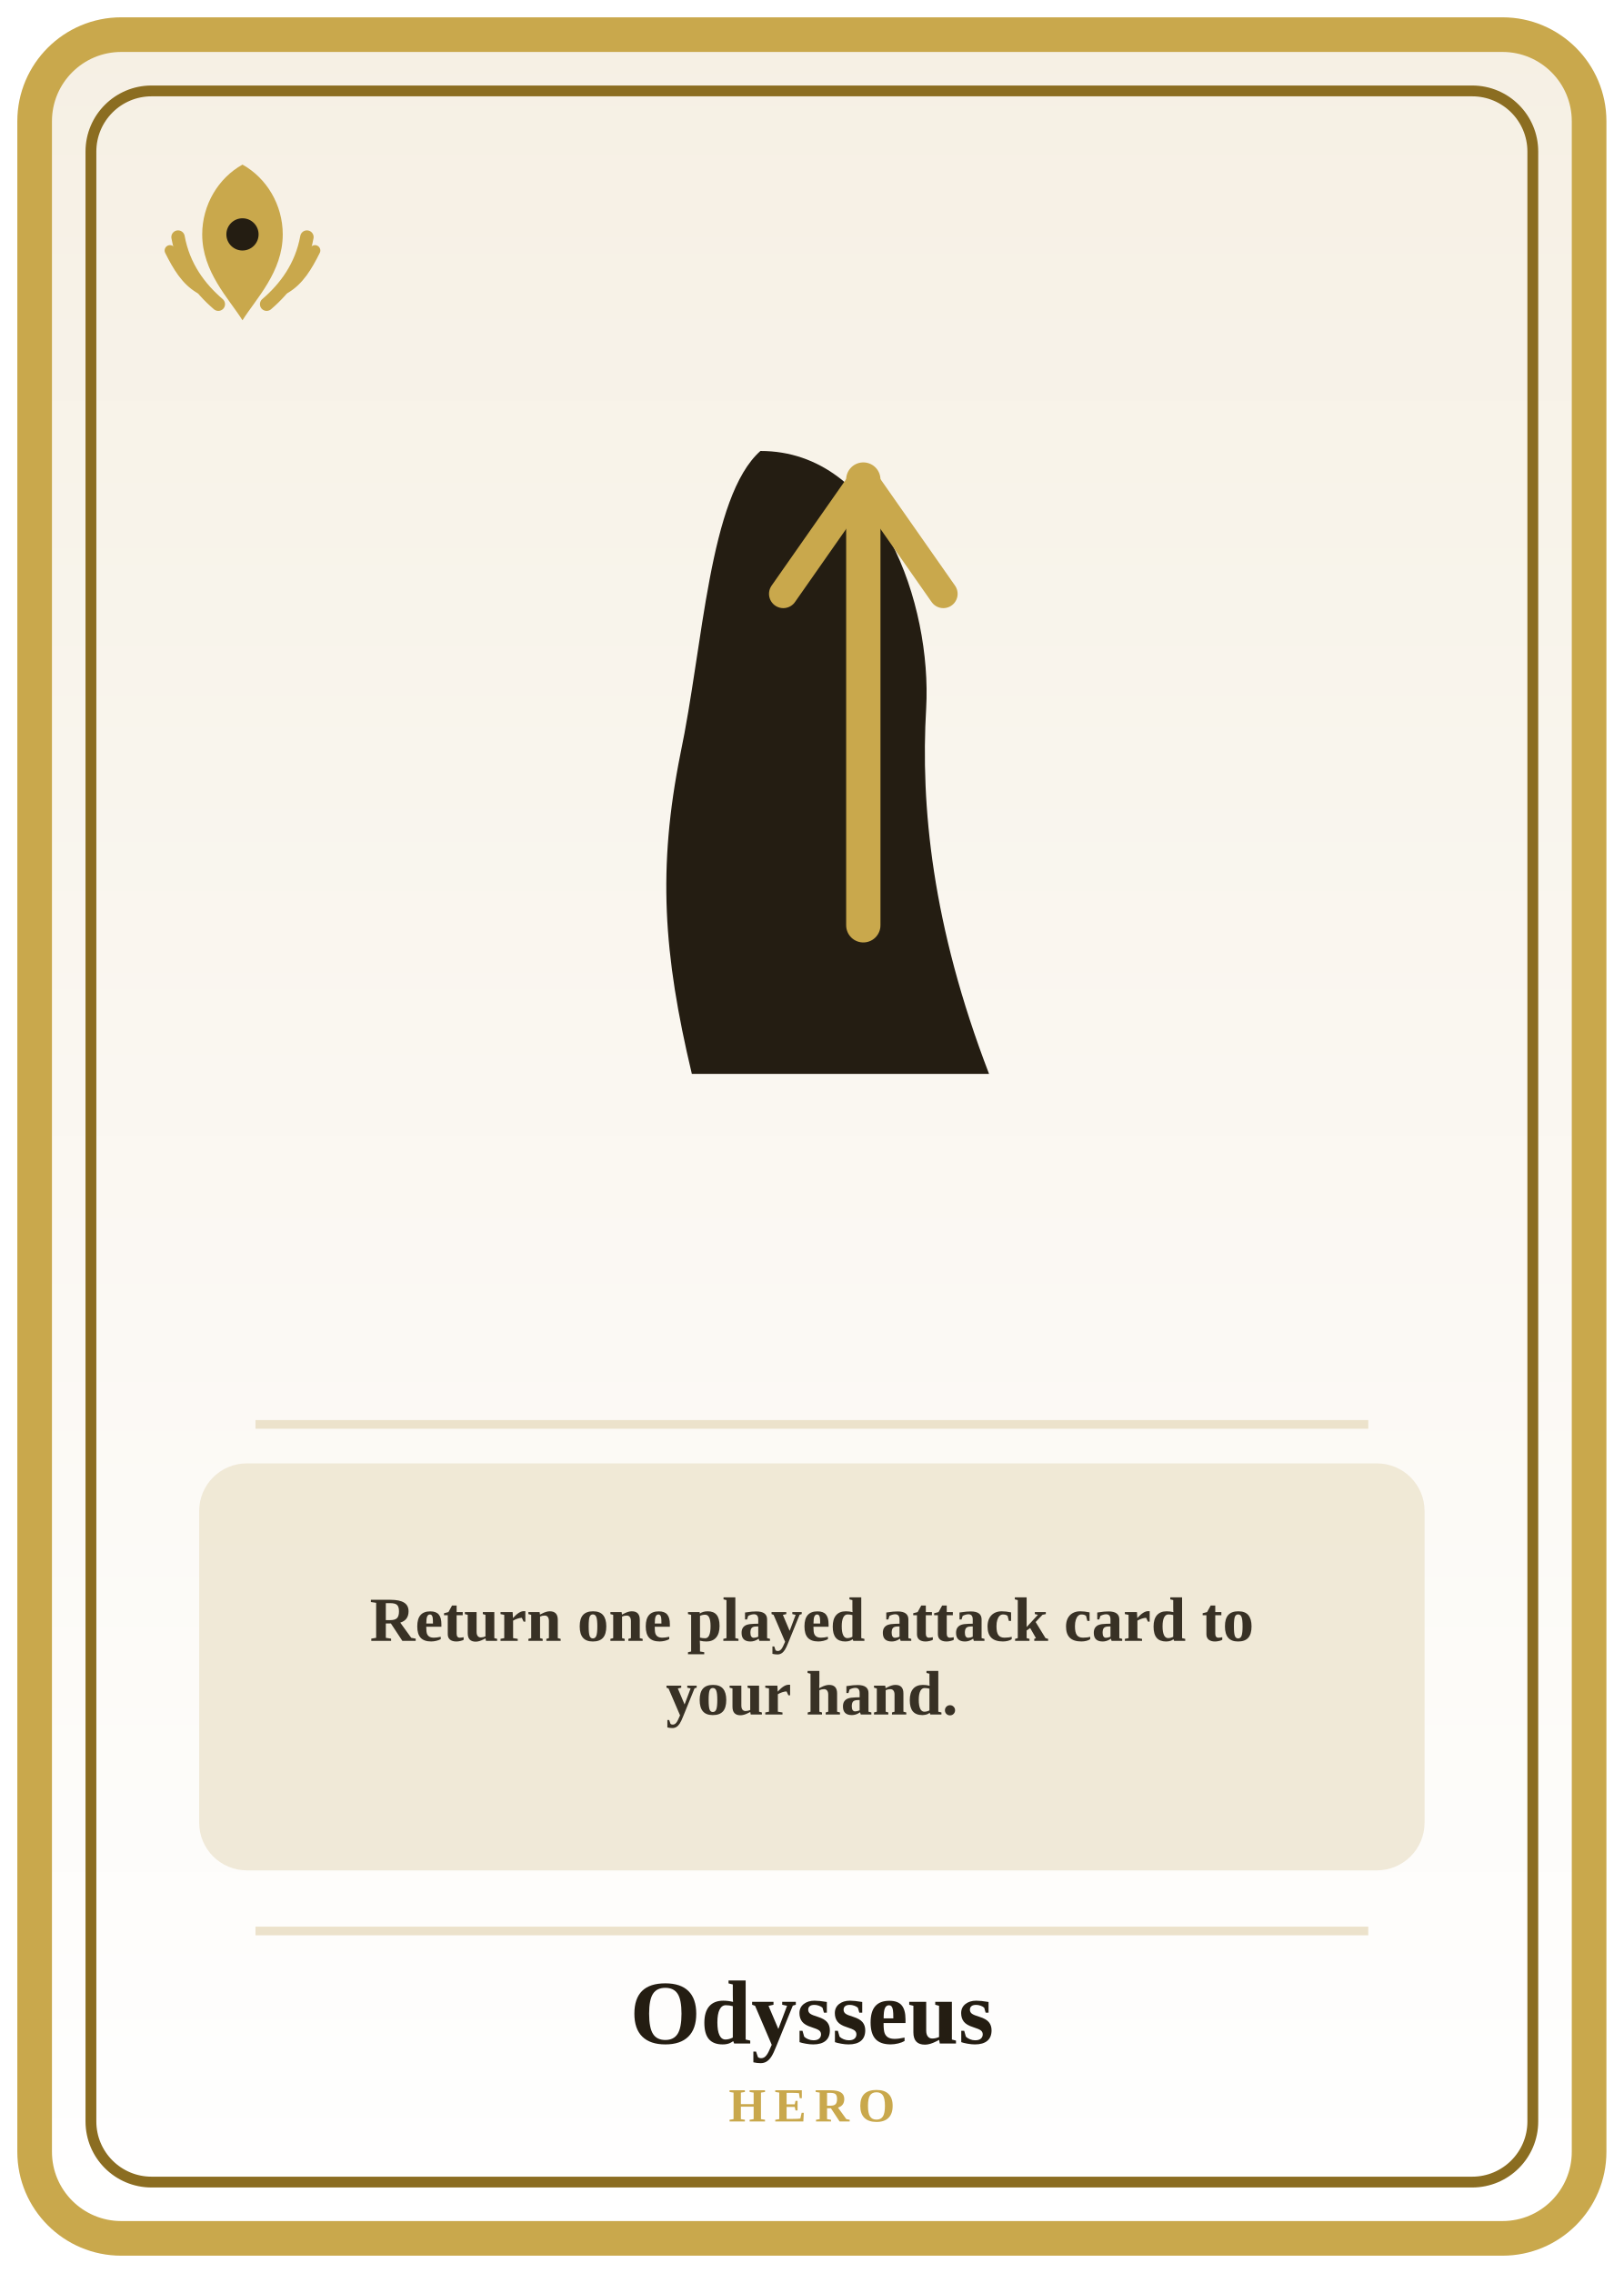
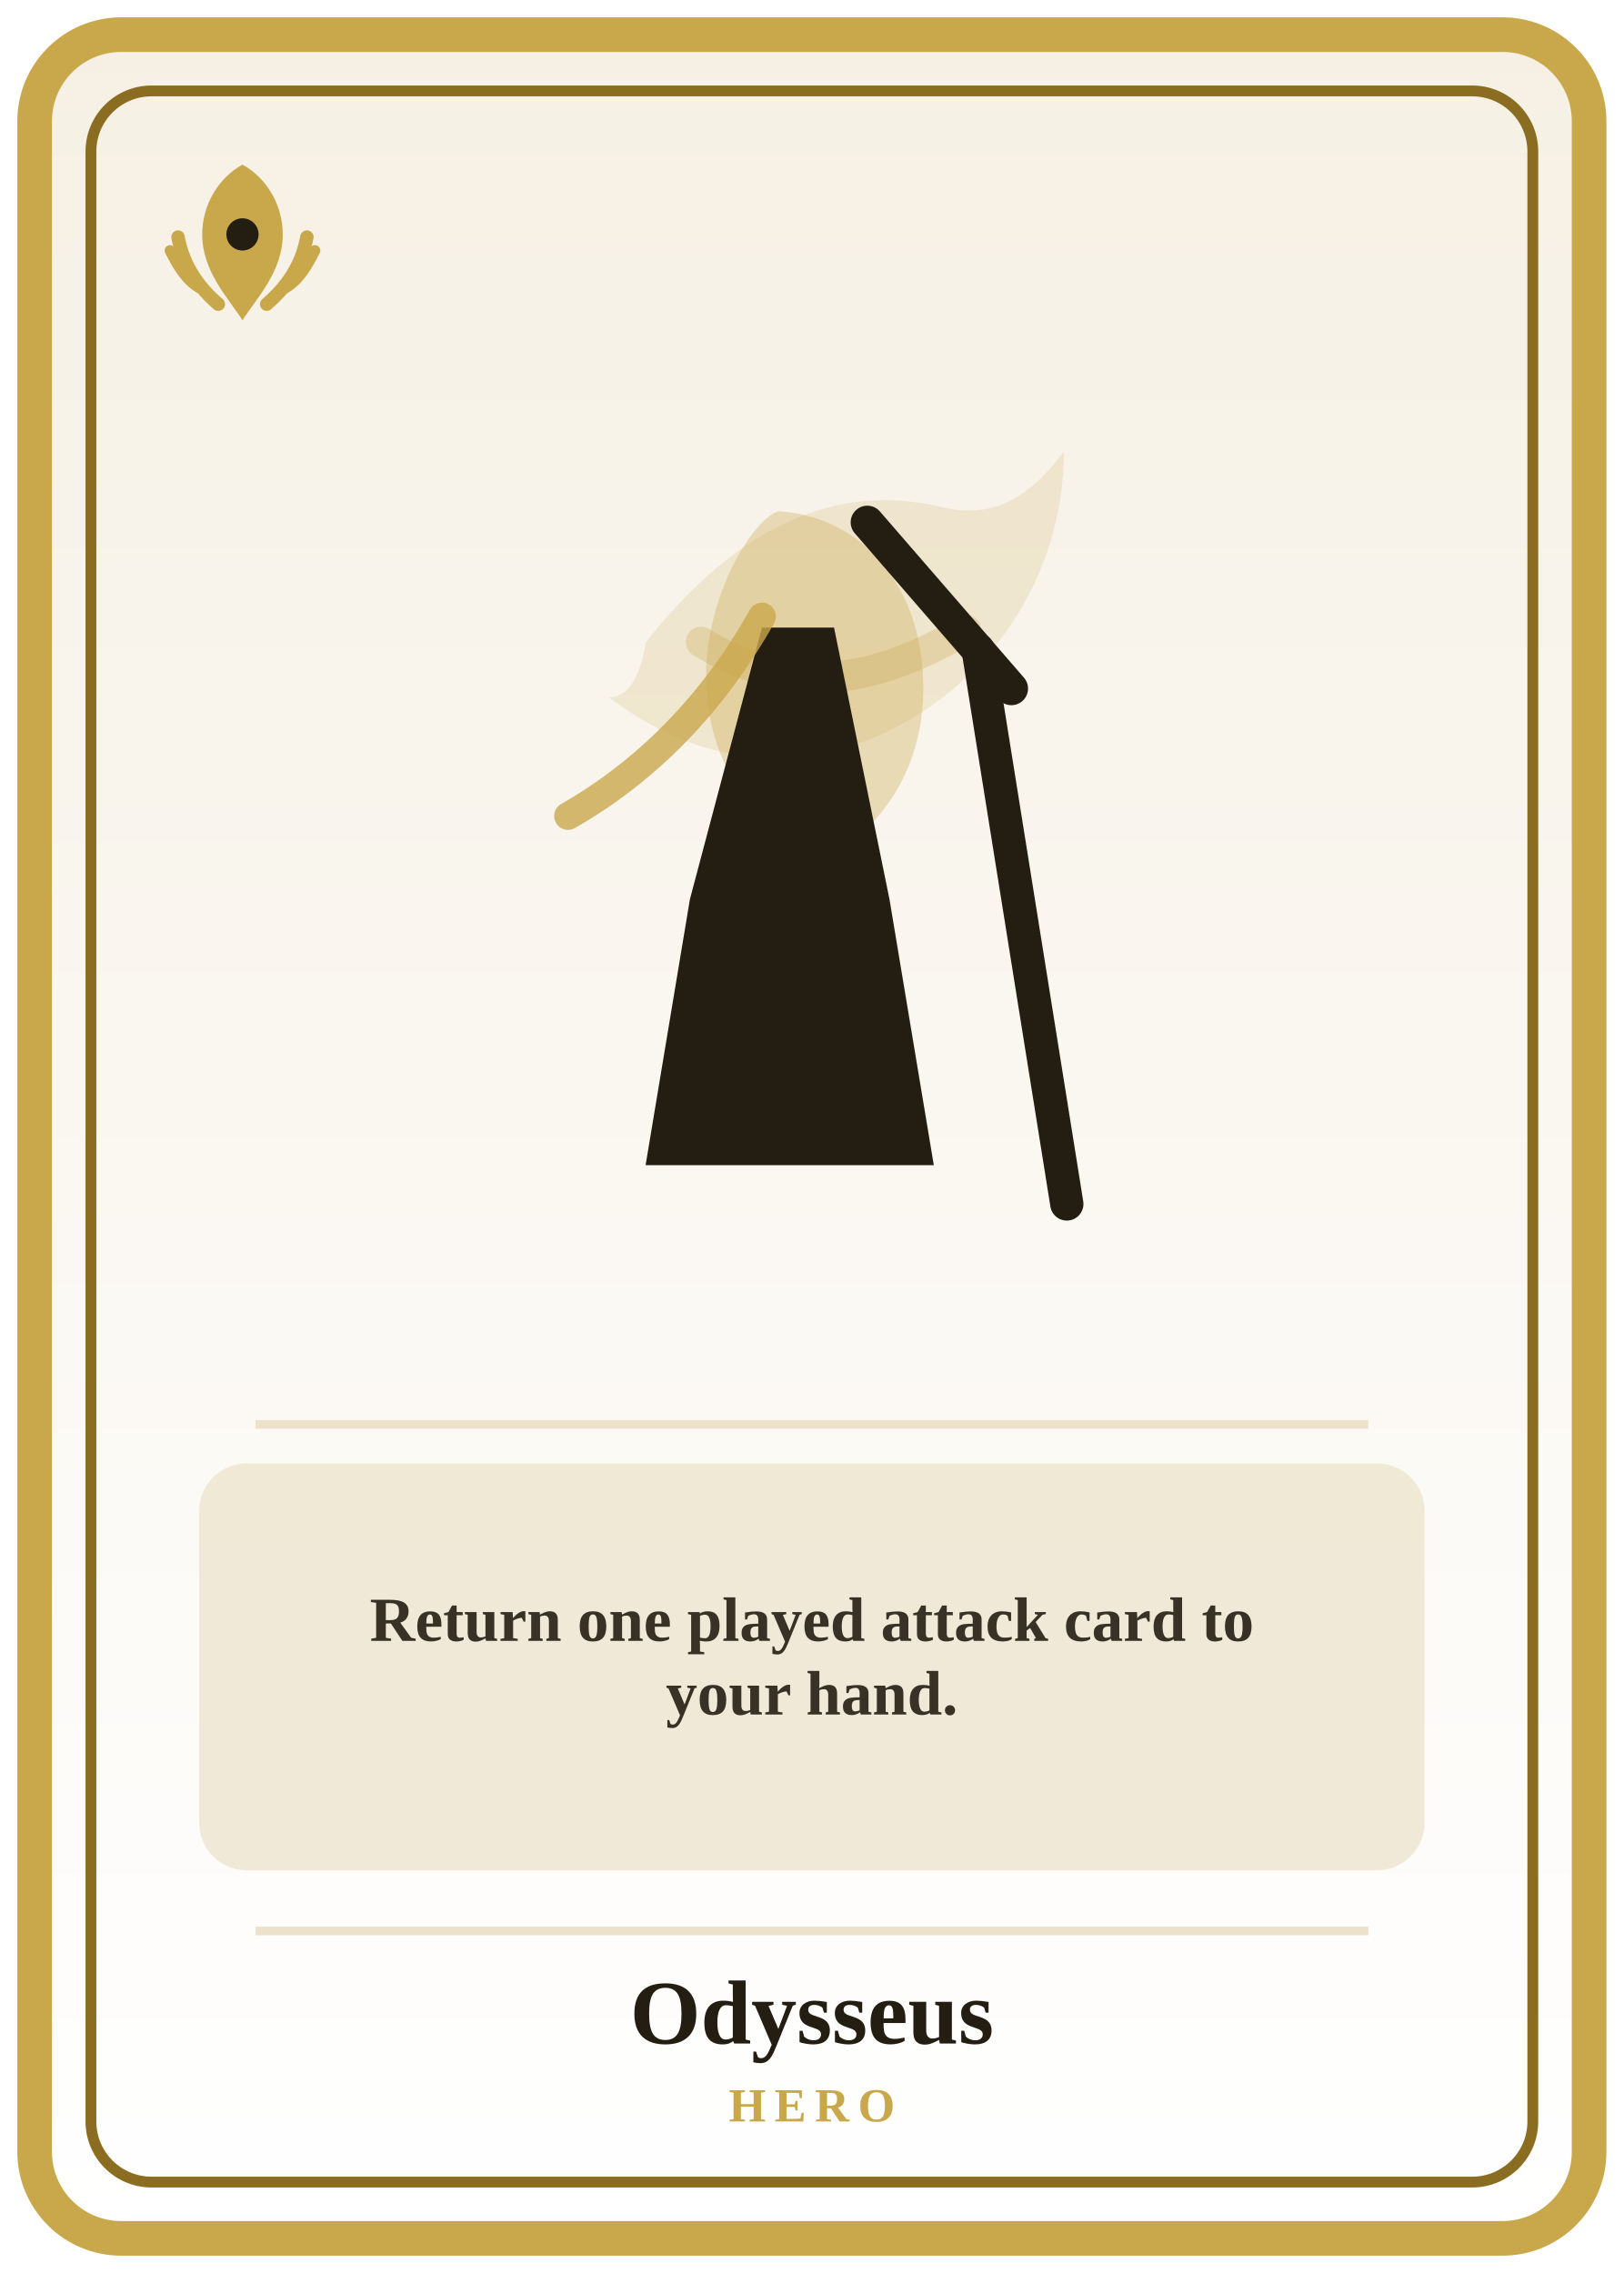
<svg xmlns="http://www.w3.org/2000/svg" viewBox="0 0 750 1050" role="img" aria-labelledby="title desc">
  <defs>
    <linearGradient id="bg-aragorn" x1="0" x2="0" y1="0" y2="1">
      <stop offset="0%" stop-color="#f6f0e4" />
      <stop offset="100%" stop-color="#ffffff" />
    </linearGradient>
  </defs>
  <rect x="16" y="16" width="718" height="1018" rx="40" fill="url(#bg-aragorn)" stroke="#c9a84c" stroke-width="16" />
  <rect x="42" y="42" width="666" height="966" rx="28" fill="none" stroke="#8b6d21" stroke-width="5" />
  <g transform="translate(112,112)">
    <g transform="translate(0,0) scale(0.62)">
      <path d="M0 -58 C18 -48 30 -28 30 -6 C30 22 10 42 0 58 C-10 42 -30 22 -30 -6 C-30 -28 -18 -48 0 -58 Z" fill="#c9a84c" />
      <circle cx="0" cy="-6" r="12" fill="#241d12" />
      <path d="M-48 -4 C-44 18 -32 34 -18 46" fill="none" stroke="#c9a84c" stroke-width="10" stroke-linecap="round" />
      <path d="M48 -4 C44 18 32 34 18 46" fill="none" stroke="#c9a84c" stroke-width="10" stroke-linecap="round" />
      <path d="M-54 6 C-48 18 -42 28 -32 34" fill="none" stroke="#c9a84c" stroke-width="8" stroke-linecap="round" />
      <path d="M54 6 C48 18 42 28 32 34" fill="none" stroke="#c9a84c" stroke-width="8" stroke-linecap="round" />
    </g>
  </g>
-   <g transform="translate(375,372) scale(1.32)">
-     <path d="M-18 -124 C24 -124 42 -70 40 -34 C38 0 42 42 62 94 L-42 94 C-52 52 -54 22 -46 -18 C-38 -56 -36 -108 -18 -124 Z" fill="#241d12" />
-     <path d="M18 -114 L18 42" fill="none" stroke="#c9a84c" stroke-width="12" stroke-linecap="round" />
-     <path d="M18 -114 L-10 -74" fill="none" stroke="#c9a84c" stroke-width="10" stroke-linecap="round" />
-     <path d="M18 -114 L46 -74" fill="none" stroke="#c9a84c" stroke-width="10" stroke-linecap="round" />
+   <g transform="translate(375,254) scale(1.42)">
+     <path d="M-54 30 C-24 -8 8 -22 42 -14 C58 -10 70 -16 82 -32 C82 8 58 46 18 62 C-14 74 -42 66 -66 48 C-60 48 -56 42 -54 30 Z" fill="#c9a84c" opacity="0.18" />
+     <path d="M-36 30 C-10 46 16 46 50 26" fill="none" stroke="#c9a84c" stroke-width="10" stroke-linecap="round" opacity="0.3" />
+   </g>
+   <g transform="translate(375,400) scale(1.28)">
+     <path d="M-12 -128 C18 -126 38 -102 40 -70 C42 -42 30 -16 4 -2 C-24 -14 -40 -42 -38 -74 C-36 -102 -20 -126 -12 -128 Z" fill="#c9a84c" opacity="0.34" />
+     <path d="M-18 -86 L-44 12 L-60 108 L44 108 L28 12 L8 -86 Z" fill="#241d12" />
+     <path d="M20 -124 L72 -64" fill="none" stroke="#241d12" stroke-width="12" stroke-linecap="round" />
+     <path d="M60 -78 L92 122" fill="none" stroke="#241d12" stroke-width="12" stroke-linecap="round" />
+     <path d="M-18 -90 C-36 -58 -60 -34 -88 -18" fill="none" stroke="#c9a84c" stroke-width="10" stroke-linecap="round" opacity="0.8" />
  </g>
  <line x1="118" y1="658" x2="632" y2="658" stroke="#ece2cb" stroke-width="4" />
  <rect x="92" y="676" width="566" height="188" rx="22" fill="#ece2cb" opacity="0.72" />
  <text x="375" y="758" text-anchor="middle" font-size="29" font-weight="600" fill="#241d12" opacity="0.9">Return one played attack card to</text>
  <text x="375" y="792" text-anchor="middle" font-size="29" font-weight="600" fill="#241d12" opacity="0.9">your hand.</text>
  <line x1="118" y1="892" x2="632" y2="892" stroke="#ece2cb" stroke-width="4" />
  <text x="375" y="944" text-anchor="middle" font-size="42" font-weight="700" fill="#241d12">Odysseus</text>
  <text x="375" y="980" text-anchor="middle" font-size="22" font-weight="700" fill="#c9a84c" letter-spacing="4">HERO</text>
</svg>
